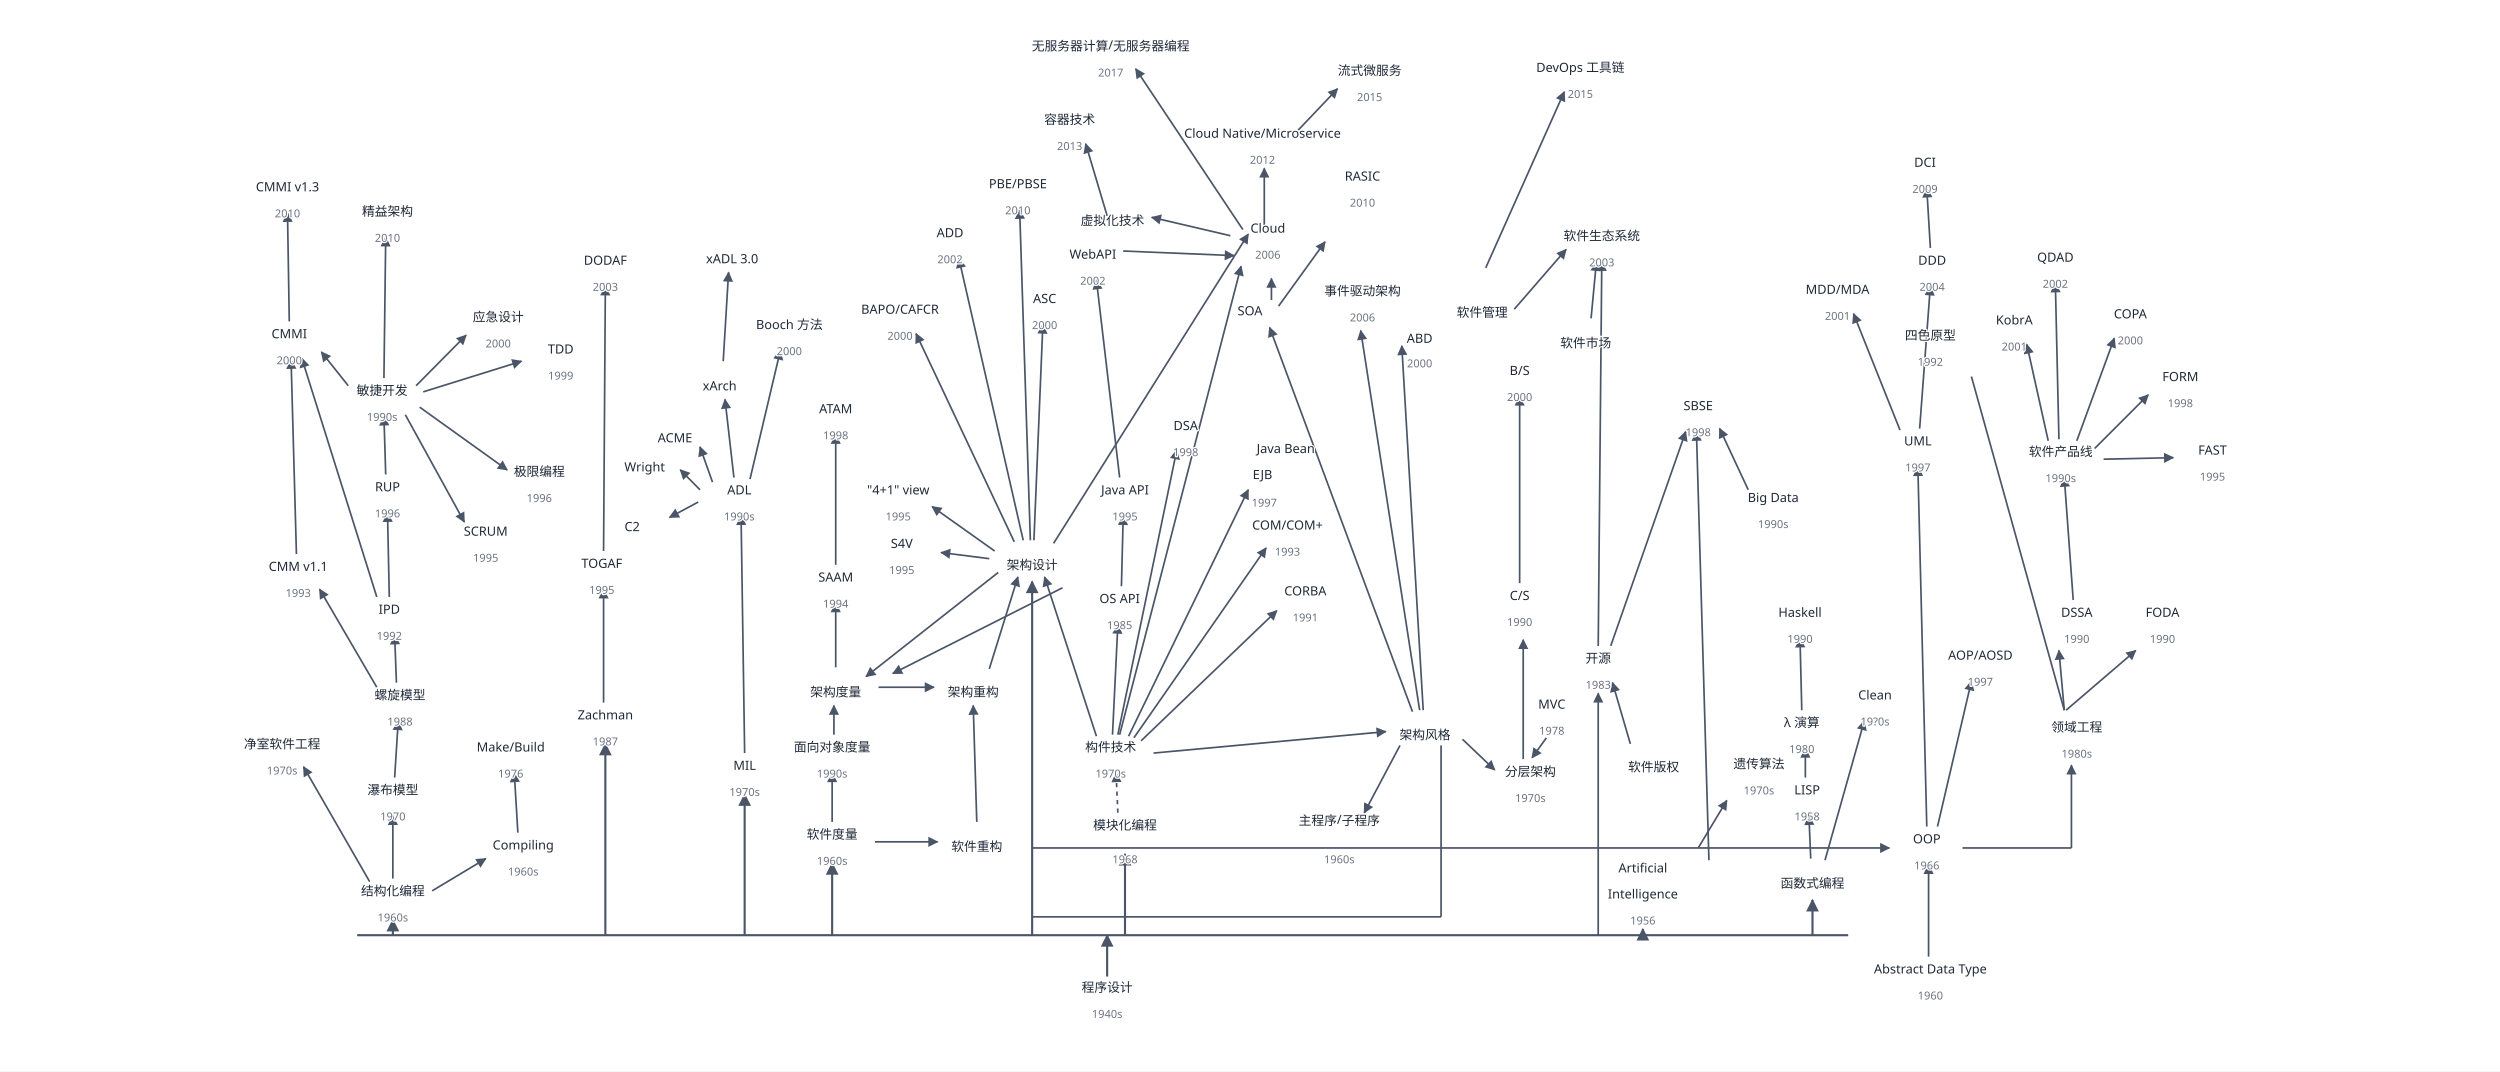
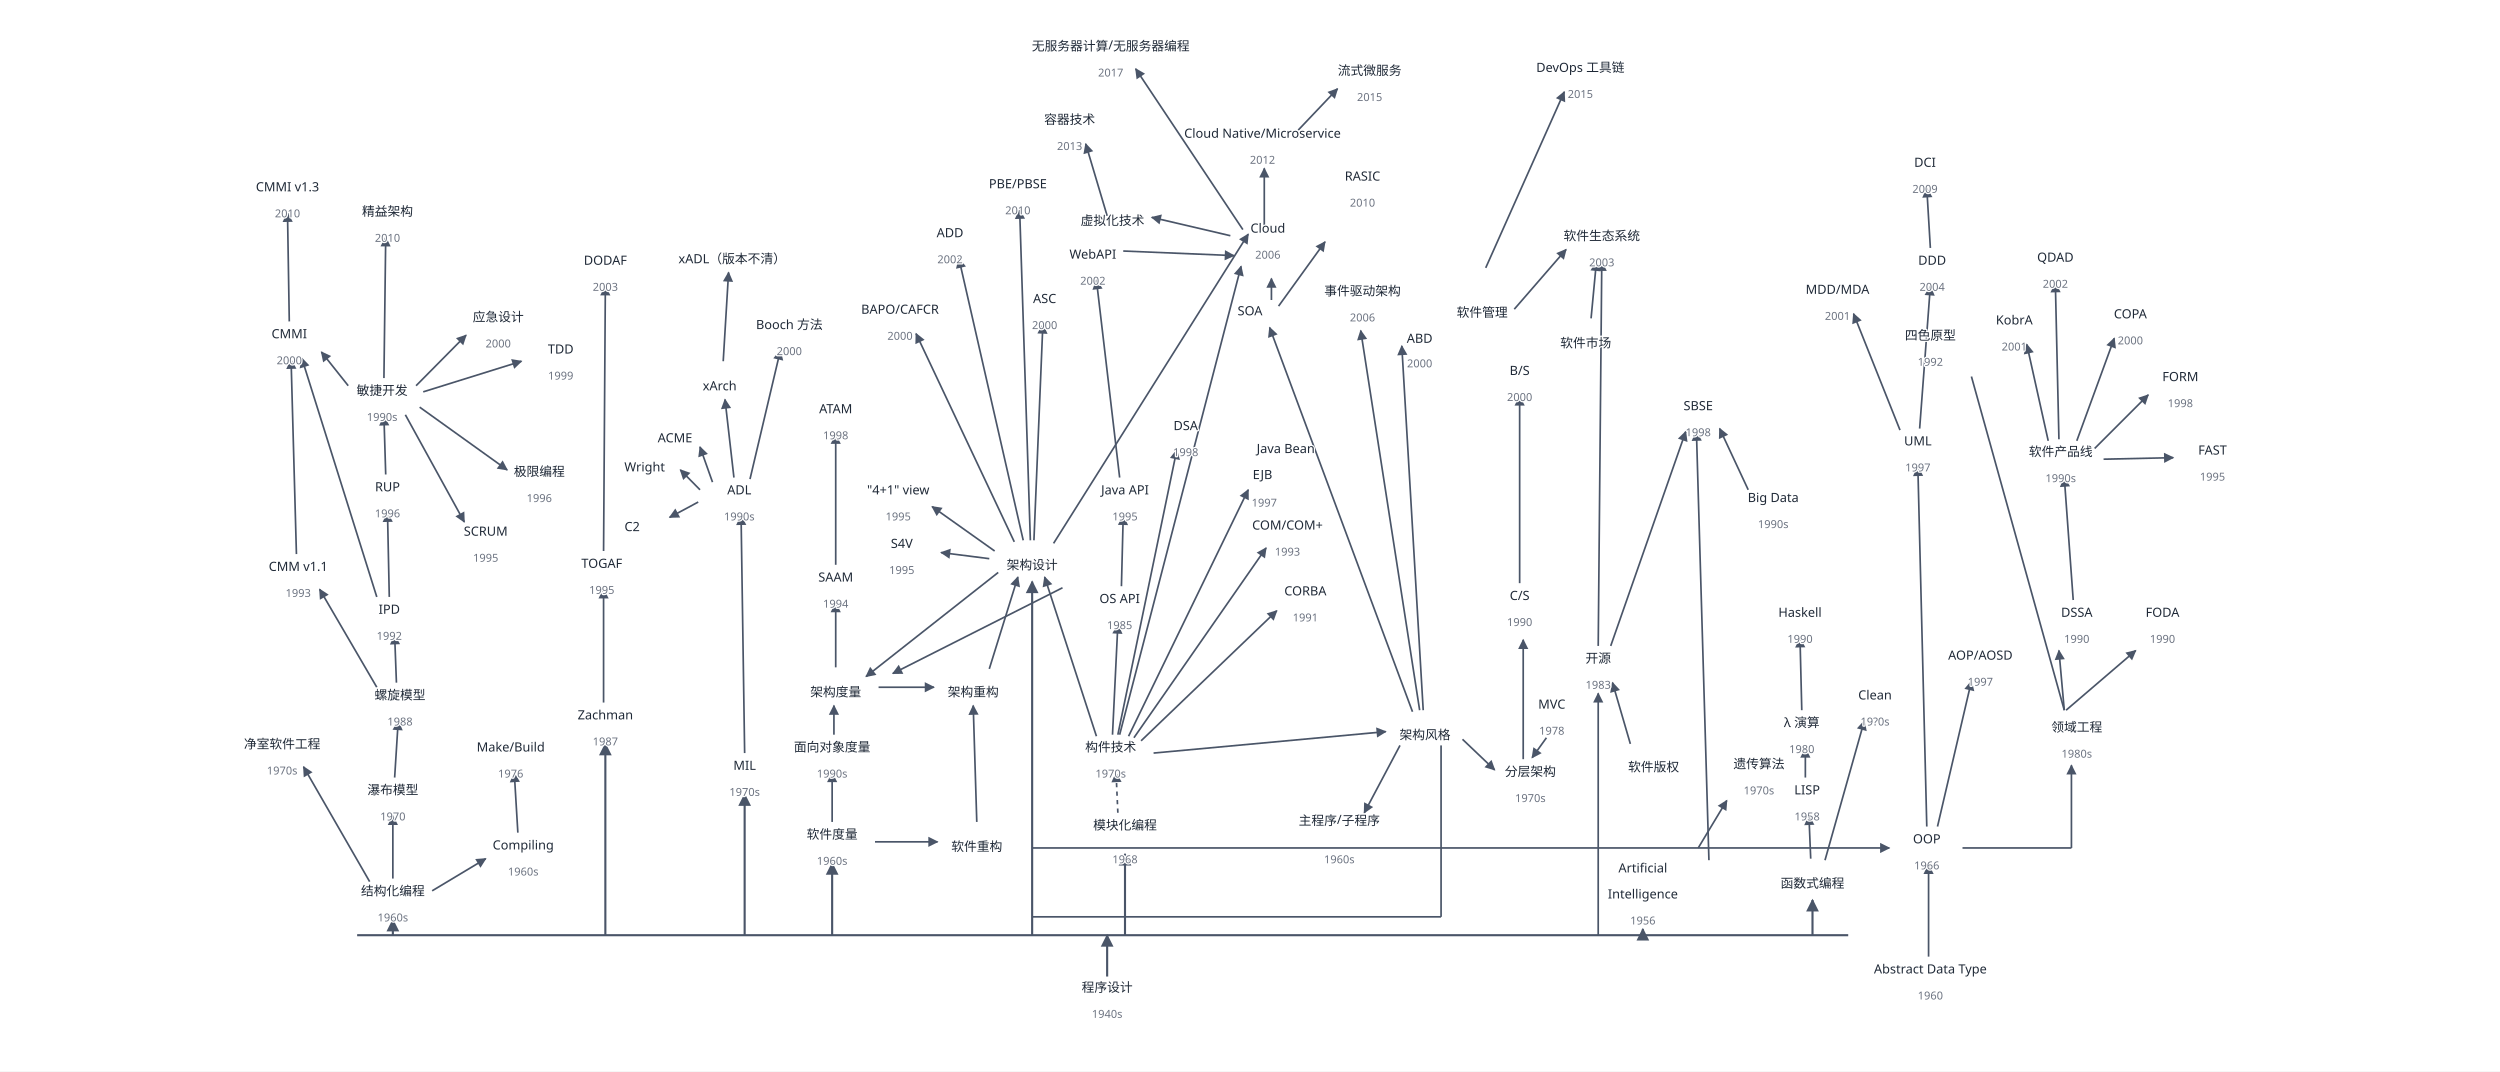
<svg xmlns="http://www.w3.org/2000/svg" width="2940" height="1260" viewBox="0 0 2940 1260" font-family="sans-serif">
  <rect width="2940" height="1260" fill="#ffffff" />
  <defs>
    <marker id="ah" viewBox="0 0 10 10" refX="9" refY="5" markerWidth="6" markerHeight="6" orient="auto">
      <path d="M 0 0 L 10 5 L 0 10 Z" fill="#4a5568" />
    </marker>
  </defs>
  <g stroke="#4a5568" stroke-width="2.5" fill="none">
    <line x1="1302" y1="1148.4" x2="1302" y2="1099.8" marker-end="url(#ah)" />
    <line x1="420" y1="1099.8" x2="2173.5" y2="1099.8" />
    <line x1="462" y1="1099.8" x2="462" y2="1081.8" marker-end="url(#ah)" />
    <line x1="711.9" y1="1099.8" x2="711.9" y2="874.8" marker-end="url(#ah)" />
    <line x1="875.7" y1="1099.8" x2="875.7" y2="934.2" marker-end="url(#ah)" />
    <line x1="978.6" y1="1099.8" x2="978.6" y2="1015.2" marker-end="url(#ah)" />
    <line x1="1323" y1="1099.8" x2="1323" y2="1004.4" marker-end="url(#ah)" />
    <line x1="1932" y1="1099.8" x2="1932" y2="1092.6" marker-end="url(#ah)" />
    <line x1="2131.5" y1="1099.8" x2="2131.5" y2="1058.4" marker-end="url(#ah)" />
    <line x1="1213.8" y1="1099.8" x2="1213.8" y2="684" marker-end="url(#ah)" />
  </g>
  <line x1="434.7" y1="1036.8" x2="357" y2="901.8" stroke="#4a5568" stroke-width="2" marker-end="url(#ah)" />
  <line x1="462" y1="1033.2" x2="462" y2="959.4" stroke="#4a5568" stroke-width="2" marker-end="url(#ah)" />
  <line x1="508.2" y1="1047.6" x2="571.2" y2="1009.8" stroke="#4a5568" stroke-width="2" marker-end="url(#ah)" />
  <line x1="464.1" y1="914.4" x2="468.3" y2="847.8" stroke="#4a5568" stroke-width="2" marker-end="url(#ah)" />
  <line x1="466.2" y1="802.8" x2="464.1" y2="747" stroke="#4a5568" stroke-width="2" marker-end="url(#ah)" />
  <line x1="443.1" y1="808.2" x2="375.9" y2="693" stroke="#4a5568" stroke-width="2" marker-end="url(#ah)" />
  <line x1="457.8" y1="702" x2="455.7" y2="603" stroke="#4a5568" stroke-width="2" marker-end="url(#ah)" />
  <line x1="443.1" y1="702" x2="354.9" y2="421.2" stroke="#4a5568" stroke-width="2" marker-end="url(#ah)" />
  <line x1="453.6" y1="558" x2="451.5" y2="489.6" stroke="#4a5568" stroke-width="2" marker-end="url(#ah)" />
  <line x1="348.6" y1="651.6" x2="342.3" y2="423" stroke="#4a5568" stroke-width="2" marker-end="url(#ah)" />
  <line x1="340.2" y1="378" x2="338.1" y2="250.2" stroke="#4a5568" stroke-width="2" marker-end="url(#ah)" />
  <line x1="476.7" y1="487.8" x2="546" y2="613.8" stroke="#4a5568" stroke-width="2" marker-end="url(#ah)" />
  <line x1="493.5" y1="478.8" x2="596.4" y2="552.6" stroke="#4a5568" stroke-width="2" marker-end="url(#ah)" />
  <line x1="497.7" y1="460.8" x2="613.2" y2="424.8" stroke="#4a5568" stroke-width="2" marker-end="url(#ah)" />
  <line x1="489.3" y1="453.6" x2="548.1" y2="394.2" stroke="#4a5568" stroke-width="2" marker-end="url(#ah)" />
  <line x1="409.5" y1="453.6" x2="378" y2="414" stroke="#4a5568" stroke-width="2" marker-end="url(#ah)" />
  <line x1="451.5" y1="444.6" x2="453.6" y2="279" stroke="#4a5568" stroke-width="2" marker-end="url(#ah)" />
  <line x1="609" y1="979.2" x2="604.8" y2="909" stroke="#4a5568" stroke-width="2" marker-end="url(#ah)" />
  <line x1="709.8" y1="826.2" x2="709.8" y2="693" stroke="#4a5568" stroke-width="2" marker-end="url(#ah)" />
  <line x1="709.8" y1="648" x2="711.9" y2="336.6" stroke="#4a5568" stroke-width="2" marker-end="url(#ah)" />
  <line x1="875.7" y1="885.6" x2="871.5" y2="606.6" stroke="#4a5568" stroke-width="2" marker-end="url(#ah)" />
  <line x1="823.2" y1="576" x2="800.1" y2="552.6" stroke="#4a5568" stroke-width="2" marker-end="url(#ah)" />
  <line x1="821.1" y1="590.4" x2="787.5" y2="608.4" stroke="#4a5568" stroke-width="2" marker-end="url(#ah)" />
  <line x1="837.9" y1="567" x2="823.2" y2="525.6" stroke="#4a5568" stroke-width="2" marker-end="url(#ah)" />
  <line x1="863.1" y1="561.6" x2="852.6" y2="469.8" stroke="#4a5568" stroke-width="2" marker-end="url(#ah)" />
  <line x1="882" y1="563.4" x2="917.7" y2="412.2" stroke="#4a5568" stroke-width="2" marker-end="url(#ah)" />
  <line x1="850.5" y1="424.8" x2="856.8" y2="320.4" stroke="#4a5568" stroke-width="2" marker-end="url(#ah)" />
  <line x1="1029" y1="990" x2="1102.5" y2="990" stroke="#4a5568" stroke-width="2" marker-end="url(#ah)" />
  <line x1="1148.7" y1="966.6" x2="1144.5" y2="829.8" stroke="#4a5568" stroke-width="2" marker-end="url(#ah)" />
  <line x1="1163.4" y1="786.6" x2="1197" y2="678.6" stroke="#4a5568" stroke-width="2" marker-end="url(#ah)" />
  <line x1="978.6" y1="966.6" x2="978.6" y2="909" stroke="#4a5568" stroke-width="2" marker-end="url(#ah)" />
  <line x1="980.7" y1="864" x2="980.7" y2="829.8" stroke="#4a5568" stroke-width="2" marker-end="url(#ah)" />
  <line x1="1033.2" y1="808.2" x2="1098.3" y2="808.2" stroke="#4a5568" stroke-width="2" marker-end="url(#ah)" />
  <line x1="1173.9" y1="673.2" x2="1018.5" y2="795.6" stroke="#4a5568" stroke-width="2" marker-end="url(#ah)" />
  <line x1="982.8" y1="784.8" x2="982.8" y2="709.2" stroke="#4a5568" stroke-width="2" marker-end="url(#ah)" />
  <line x1="982.8" y1="664.2" x2="982.8" y2="511.2" stroke="#4a5568" stroke-width="2" marker-end="url(#ah)" />
  <line x1="1192.8" y1="637.2" x2="1077.3" y2="392.4" stroke="#4a5568" stroke-width="2" marker-end="url(#ah)" />
  <line x1="1203.3" y1="635.4" x2="1127.7" y2="304.2" stroke="#4a5568" stroke-width="2" marker-end="url(#ah)" />
  <line x1="1211.7" y1="635.4" x2="1199.1" y2="246.6" stroke="#4a5568" stroke-width="2" marker-end="url(#ah)" />
  <line x1="1215.9" y1="635.4" x2="1226.4" y2="381.6" stroke="#4a5568" stroke-width="2" marker-end="url(#ah)" />
  <line x1="1163.4" y1="657" x2="1106.7" y2="649.8" stroke="#4a5568" stroke-width="2" marker-end="url(#ah)" />
  <line x1="1239" y1="639" x2="1467.9" y2="275.4" stroke="#4a5568" stroke-width="2" marker-end="url(#ah)" />
  <line x1="1169.7" y1="648" x2="1096.2" y2="595.8" stroke="#4a5568" stroke-width="2" marker-end="url(#ah)" />
  <line x1="1289.4" y1="865.8" x2="1228.5" y2="678.6" stroke="#4a5568" stroke-width="2" marker-end="url(#ah)" />
  <line x1="1249.5" y1="691.2" x2="1050" y2="792" stroke="#4a5568" stroke-width="2" marker-end="url(#ah)" />
  <line x1="1308.3" y1="864" x2="1314.6" y2="734.4" stroke="#4a5568" stroke-width="2" marker-end="url(#ah)" />
  <line x1="1314.6" y1="864" x2="1383.9" y2="529.2" stroke="#4a5568" stroke-width="2" marker-end="url(#ah)" />
  <line x1="1327.2" y1="865.8" x2="1467.9" y2="576" stroke="#4a5568" stroke-width="2" marker-end="url(#ah)" />
  <line x1="1333.5" y1="867.6" x2="1488.9" y2="644.4" stroke="#4a5568" stroke-width="2" marker-end="url(#ah)" />
  <line x1="1341.9" y1="871.2" x2="1501.5" y2="718.2" stroke="#4a5568" stroke-width="2" marker-end="url(#ah)" />
  <line x1="1316.7" y1="864" x2="1459.5" y2="313.2" stroke="#4a5568" stroke-width="2" marker-end="url(#ah)" />
  <line x1="1356.6" y1="885.6" x2="1629.6" y2="860.4" stroke="#4a5568" stroke-width="2" marker-end="url(#ah)" />
  <line x1="1314.6" y1="955.8" x2="1312.5" y2="909" stroke="#4a5568" stroke-width="2" stroke-dasharray="5 5" marker-end="url(#ah)" />
  <line x1="1318.8" y1="689.4" x2="1320.9" y2="606.6" stroke="#4a5568" stroke-width="2" marker-end="url(#ah)" />
  <line x1="1316.7" y1="561.6" x2="1289.4" y2="329.4" stroke="#4a5568" stroke-width="2" marker-end="url(#ah)" />
  <line x1="1646.4" y1="876.6" x2="1604.4" y2="955.8" stroke="#4a5568" stroke-width="2" marker-end="url(#ah)" />
  <line x1="1719.9" y1="869.4" x2="1757.7" y2="905.4" stroke="#4a5568" stroke-width="2" marker-end="url(#ah)" />
  <line x1="1661.1" y1="837" x2="1493.1" y2="385.2" stroke="#4a5568" stroke-width="2" marker-end="url(#ah)" />
  <line x1="1669.5" y1="835.2" x2="1600.2" y2="388.8" stroke="#4a5568" stroke-width="2" marker-end="url(#ah)" />
  <line x1="1673.7" y1="835.2" x2="1648.5" y2="406.8" stroke="#4a5568" stroke-width="2" marker-end="url(#ah)" />
  <line x1="1818.6" y1="867.6" x2="1801.8" y2="891" stroke="#4a5568" stroke-width="2" marker-end="url(#ah)" />
  <line x1="1791.3" y1="892.8" x2="1791.3" y2="752.4" stroke="#4a5568" stroke-width="2" marker-end="url(#ah)" />
  <line x1="1787.1" y1="685.8" x2="1787.1" y2="466.2" stroke="#4a5568" stroke-width="2" marker-end="url(#ah)" />
  <line x1="1747.2" y1="315" x2="1839.6" y2="108" stroke="#4a5568" stroke-width="2" marker-end="url(#ah)" />
  <line x1="1780.8" y1="363.6" x2="1841.7" y2="293.4" stroke="#4a5568" stroke-width="2" marker-end="url(#ah)" />
  <line x1="1871.1" y1="374.4" x2="1877.4" y2="307.8" stroke="#4a5568" stroke-width="2" marker-end="url(#ah)" />
  <line x1="1917.3" y1="874.8" x2="1896.3" y2="802.8" stroke="#4a5568" stroke-width="2" marker-end="url(#ah)" />
  <line x1="1879.5" y1="759.6" x2="1883.7" y2="307.8" stroke="#4a5568" stroke-width="2" marker-end="url(#ah)" />
  <line x1="1894.2" y1="759.6" x2="1982.4" y2="507.6" stroke="#4a5568" stroke-width="2" marker-end="url(#ah)" />
  <line x1="1446.9" y1="277.2" x2="1354.5" y2="255.6" stroke="#4a5568" stroke-width="2" marker-end="url(#ah)" />
  <line x1="1495.2" y1="352.8" x2="1495.2" y2="327.6" stroke="#4a5568" stroke-width="2" marker-end="url(#ah)" />
  <line x1="1503.6" y1="360" x2="1558.2" y2="284.4" stroke="#4a5568" stroke-width="2" marker-end="url(#ah)" />
  <line x1="1320.9" y1="295.2" x2="1451.1" y2="300.6" stroke="#4a5568" stroke-width="2" marker-end="url(#ah)" />
  <line x1="1486.8" y1="268.2" x2="1486.8" y2="198" stroke="#4a5568" stroke-width="2" marker-end="url(#ah)" />
  <line x1="1461.6" y1="270" x2="1335.6" y2="81" stroke="#4a5568" stroke-width="2" marker-end="url(#ah)" />
  <line x1="1302" y1="253.8" x2="1276.8" y2="169.2" stroke="#4a5568" stroke-width="2" marker-end="url(#ah)" />
  <line x1="1526.7" y1="153" x2="1572.9" y2="104.4" stroke="#4a5568" stroke-width="2" marker-end="url(#ah)" />
  <line x1="1997.1" y1="997.2" x2="2030.7" y2="941.4" stroke="#4a5568" stroke-width="2" marker-end="url(#ah)" />
  <line x1="2009.7" y1="1011.6" x2="1995" y2="507.6" stroke="#4a5568" stroke-width="2" marker-end="url(#ah)" />
  <line x1="2055.9" y1="576" x2="2022.3" y2="504" stroke="#4a5568" stroke-width="2" marker-end="url(#ah)" />
  <line x1="2129.4" y1="1009.8" x2="2127.3" y2="959.4" stroke="#4a5568" stroke-width="2" marker-end="url(#ah)" />
  <line x1="2146.2" y1="1011.6" x2="2192.4" y2="847.8" stroke="#4a5568" stroke-width="2" marker-end="url(#ah)" />
  <line x1="2123.1" y1="914.4" x2="2123.1" y2="880.2" stroke="#4a5568" stroke-width="2" marker-end="url(#ah)" />
  <line x1="2118.9" y1="835.2" x2="2116.8" y2="750.6" stroke="#4a5568" stroke-width="2" marker-end="url(#ah)" />
  <line x1="2268" y1="1125" x2="2268" y2="1017" stroke="#4a5568" stroke-width="2" marker-end="url(#ah)" />
  <line x1="2278.5" y1="972" x2="2318.4" y2="801" stroke="#4a5568" stroke-width="2" marker-end="url(#ah)" />
  <line x1="2265.9" y1="972" x2="2255.4" y2="549" stroke="#4a5568" stroke-width="2" marker-end="url(#ah)" />
  <line x1="2234.4" y1="505.8" x2="2179.8" y2="369" stroke="#4a5568" stroke-width="2" marker-end="url(#ah)" />
  <line x1="2257.5" y1="504" x2="2270.1" y2="336.6" stroke="#4a5568" stroke-width="2" marker-end="url(#ah)" />
  <line x1="2270.1" y1="291.6" x2="2265.9" y2="221.4" stroke="#4a5568" stroke-width="2" marker-end="url(#ah)" />
  <line x1="2427.6" y1="835.2" x2="2421.3" y2="765" stroke="#4a5568" stroke-width="2" marker-end="url(#ah)" />
  <line x1="2429.7" y1="835.2" x2="2511.6" y2="765" stroke="#4a5568" stroke-width="2" marker-end="url(#ah)" />
  <line x1="2318.4" y1="442.8" x2="2427.6" y2="835.2" stroke="#4a5568" stroke-width="2" />
  <line x1="2438.1" y1="705.6" x2="2427.6" y2="561.6" stroke="#4a5568" stroke-width="2" marker-end="url(#ah)" />
  <line x1="2408.7" y1="518.4" x2="2383.5" y2="405" stroke="#4a5568" stroke-width="2" marker-end="url(#ah)" />
  <line x1="2421.3" y1="516.6" x2="2417.1" y2="333" stroke="#4a5568" stroke-width="2" marker-end="url(#ah)" />
  <line x1="2442.3" y1="518.4" x2="2486.4" y2="397.8" stroke="#4a5568" stroke-width="2" marker-end="url(#ah)" />
  <line x1="2463.3" y1="527.4" x2="2526.3" y2="464.4" stroke="#4a5568" stroke-width="2" marker-end="url(#ah)" />
  <line x1="2473.8" y1="540" x2="2555.7" y2="538.2" stroke="#4a5568" stroke-width="2" marker-end="url(#ah)" />
  <line x1="1213.8" y1="1078.2" x2="1694.7" y2="1078.2" stroke="#4a5568" stroke-width="2" />
  <line x1="1694.7" y1="1078.2" x2="1694.7" y2="876.6" stroke="#4a5568" stroke-width="2" />
  <line x1="1213.8" y1="997.2" x2="2221.8" y2="997.2" stroke="#4a5568" stroke-width="2" marker-end="url(#ah)" />
  <line x1="2307.9" y1="997.2" x2="2436" y2="997.2" stroke="#4a5568" stroke-width="2" />
  <line x1="2436" y1="997.2" x2="2436" y2="900" stroke="#4a5568" stroke-width="2" marker-end="url(#ah)" />
  <line x1="1879.5" y1="1099.8" x2="1879.5" y2="815.4" stroke="#4a5568" stroke-width="2" marker-end="url(#ah)" />
  <text stroke="white" stroke-width="3" stroke-linejoin="round" paint-order="stroke fill" x="1306.2" y="59.4" text-anchor="middle" font-size="15" fill="#1f2937">无服务器计算/无服务器编程</text>
  <text stroke="white" stroke-width="3" stroke-linejoin="round" paint-order="stroke fill" x="1306.2" y="90" text-anchor="middle" font-size="13" fill="#6b7280">2017</text>
  <text stroke="white" stroke-width="3" stroke-linejoin="round" paint-order="stroke fill" x="1858.5" y="84.6" text-anchor="middle" font-size="15" fill="#1f2937">DevOps 工具链</text>
  <text stroke="white" stroke-width="3" stroke-linejoin="round" paint-order="stroke fill" x="1858.5" y="115.2" text-anchor="middle" font-size="13" fill="#6b7280">2015</text>
  <text stroke="white" stroke-width="3" stroke-linejoin="round" paint-order="stroke fill" x="1610.7" y="88.2" text-anchor="middle" font-size="15" fill="#1f2937">流式微服务</text>
  <text stroke="white" stroke-width="3" stroke-linejoin="round" paint-order="stroke fill" x="1610.7" y="118.8" text-anchor="middle" font-size="13" fill="#6b7280">2015</text>
  <text stroke="white" stroke-width="3" stroke-linejoin="round" paint-order="stroke fill" x="1257.9" y="145.8" text-anchor="middle" font-size="15" fill="#1f2937">容器技术</text>
  <text stroke="white" stroke-width="3" stroke-linejoin="round" paint-order="stroke fill" x="1257.9" y="176.4" text-anchor="middle" font-size="13" fill="#6b7280">2013</text>
  <text stroke="white" stroke-width="3" stroke-linejoin="round" paint-order="stroke fill" x="1484.7" y="162" text-anchor="middle" font-size="15" fill="#1f2937">Cloud Native/Microservice</text>
  <text stroke="white" stroke-width="3" stroke-linejoin="round" paint-order="stroke fill" x="1484.7" y="192.6" text-anchor="middle" font-size="13" fill="#6b7280">2012</text>
  <text stroke="white" stroke-width="3" stroke-linejoin="round" paint-order="stroke fill" x="2263.8" y="196.2" text-anchor="middle" font-size="15" fill="#1f2937">DCI</text>
  <text stroke="white" stroke-width="3" stroke-linejoin="round" paint-order="stroke fill" x="2263.8" y="226.8" text-anchor="middle" font-size="13" fill="#6b7280">2009</text>
  <text stroke="white" stroke-width="3" stroke-linejoin="round" paint-order="stroke fill" x="1602.3" y="212.4" text-anchor="middle" font-size="15" fill="#1f2937">RASIC</text>
  <text stroke="white" stroke-width="3" stroke-linejoin="round" paint-order="stroke fill" x="1602.3" y="243" text-anchor="middle" font-size="13" fill="#6b7280">2010</text>
  <text stroke="white" stroke-width="3" stroke-linejoin="round" paint-order="stroke fill" x="1197" y="221.4" text-anchor="middle" font-size="15" fill="#1f2937">PBE/PBSE</text>
  <text stroke="white" stroke-width="3" stroke-linejoin="round" paint-order="stroke fill" x="1197" y="252" text-anchor="middle" font-size="13" fill="#6b7280">2010</text>
  <text stroke="white" stroke-width="3" stroke-linejoin="round" paint-order="stroke fill" x="338.1" y="225" text-anchor="middle" font-size="15" fill="#1f2937">CMMI v1.3</text>
  <text stroke="white" stroke-width="3" stroke-linejoin="round" paint-order="stroke fill" x="338.1" y="255.6" text-anchor="middle" font-size="13" fill="#6b7280">2010</text>
  <text stroke="white" stroke-width="3" stroke-linejoin="round" paint-order="stroke fill" x="1308.3" y="264.6" text-anchor="middle" font-size="15" fill="#1f2937">虚拟化技术</text>
  <text stroke="white" stroke-width="3" stroke-linejoin="round" paint-order="stroke fill" x="455.7" y="253.8" text-anchor="middle" font-size="15" fill="#1f2937">精益架构</text>
  <text stroke="white" stroke-width="3" stroke-linejoin="round" paint-order="stroke fill" x="455.7" y="284.4" text-anchor="middle" font-size="13" fill="#6b7280">2010</text>
  <text stroke="white" stroke-width="3" stroke-linejoin="round" paint-order="stroke fill" x="1491" y="273.6" text-anchor="middle" font-size="15" fill="#1f2937">Cloud</text>
  <text stroke="white" stroke-width="3" stroke-linejoin="round" paint-order="stroke fill" x="1491" y="304.2" text-anchor="middle" font-size="13" fill="#6b7280">2006</text>
  <text stroke="white" stroke-width="3" stroke-linejoin="round" paint-order="stroke fill" x="1117.2" y="279" text-anchor="middle" font-size="15" fill="#1f2937">ADD</text>
  <text stroke="white" stroke-width="3" stroke-linejoin="round" paint-order="stroke fill" x="1117.2" y="309.6" text-anchor="middle" font-size="13" fill="#6b7280">2002</text>
  <text stroke="white" stroke-width="3" stroke-linejoin="round" paint-order="stroke fill" x="1883.7" y="282.6" text-anchor="middle" font-size="15" fill="#1f2937">软件生态系统</text>
  <text stroke="white" stroke-width="3" stroke-linejoin="round" paint-order="stroke fill" x="1883.7" y="313.2" text-anchor="middle" font-size="13" fill="#6b7280">2003</text>
  <text stroke="white" stroke-width="3" stroke-linejoin="round" paint-order="stroke fill" x="2417.1" y="307.8" text-anchor="middle" font-size="15" fill="#1f2937">QDAD</text>
  <text stroke="white" stroke-width="3" stroke-linejoin="round" paint-order="stroke fill" x="2417.1" y="338.4" text-anchor="middle" font-size="13" fill="#6b7280">2002</text>
  <text stroke="white" stroke-width="3" stroke-linejoin="round" paint-order="stroke fill" x="711.9" y="311.4" text-anchor="middle" font-size="15" fill="#1f2937">DODAF</text>
  <text stroke="white" stroke-width="3" stroke-linejoin="round" paint-order="stroke fill" x="711.9" y="342" text-anchor="middle" font-size="13" fill="#6b7280">2003</text>
  <text stroke="white" stroke-width="3" stroke-linejoin="round" paint-order="stroke fill" x="2272.2" y="311.4" text-anchor="middle" font-size="15" fill="#1f2937">DDD</text>
  <text stroke="white" stroke-width="3" stroke-linejoin="round" paint-order="stroke fill" x="2272.2" y="342" text-anchor="middle" font-size="13" fill="#6b7280">2004</text>
  <text stroke="white" stroke-width="3" stroke-linejoin="round" paint-order="stroke fill" x="1602.3" y="347.4" text-anchor="middle" font-size="15" fill="#1f2937">事件驱动架构</text>
  <text stroke="white" stroke-width="3" stroke-linejoin="round" paint-order="stroke fill" x="1602.3" y="378" text-anchor="middle" font-size="13" fill="#6b7280">2006</text>
  <text stroke="white" stroke-width="3" stroke-linejoin="round" paint-order="stroke fill" x="1743" y="372.6" text-anchor="middle" font-size="15" fill="#1f2937">软件管理</text>
  <text stroke="white" stroke-width="3" stroke-linejoin="round" paint-order="stroke fill" x="2160.9" y="345.6" text-anchor="middle" font-size="15" fill="#1f2937">MDD/MDA</text>
  <text stroke="white" stroke-width="3" stroke-linejoin="round" paint-order="stroke fill" x="2160.9" y="376.2" text-anchor="middle" font-size="13" fill="#6b7280">2001</text>
  <text stroke="white" stroke-width="3" stroke-linejoin="round" paint-order="stroke fill" x="1228.5" y="356.4" text-anchor="middle" font-size="15" fill="#1f2937">ASC</text>
  <text stroke="white" stroke-width="3" stroke-linejoin="round" paint-order="stroke fill" x="1228.5" y="387" text-anchor="middle" font-size="13" fill="#6b7280">2000</text>
  <text stroke="white" stroke-width="3" stroke-linejoin="round" paint-order="stroke fill" x="2505.3" y="374.4" text-anchor="middle" font-size="15" fill="#1f2937">COPA</text>
  <text stroke="white" stroke-width="3" stroke-linejoin="round" paint-order="stroke fill" x="2505.3" y="405" text-anchor="middle" font-size="13" fill="#6b7280">2000</text>
  <text stroke="white" stroke-width="3" stroke-linejoin="round" paint-order="stroke fill" x="585.9" y="378" text-anchor="middle" font-size="15" fill="#1f2937">应急设计</text>
  <text stroke="white" stroke-width="3" stroke-linejoin="round" paint-order="stroke fill" x="585.9" y="408.6" text-anchor="middle" font-size="13" fill="#6b7280">2000</text>
  <text stroke="white" stroke-width="3" stroke-linejoin="round" paint-order="stroke fill" x="2368.8" y="381.6" text-anchor="middle" font-size="15" fill="#1f2937">KobrA</text>
  <text stroke="white" stroke-width="3" stroke-linejoin="round" paint-order="stroke fill" x="2368.8" y="412.2" text-anchor="middle" font-size="13" fill="#6b7280">2001</text>
  <text stroke="white" stroke-width="3" stroke-linejoin="round" paint-order="stroke fill" x="1669.5" y="403.2" text-anchor="middle" font-size="15" fill="#1f2937">ABD</text>
  <text stroke="white" stroke-width="3" stroke-linejoin="round" paint-order="stroke fill" x="1669.5" y="432" text-anchor="middle" font-size="13" fill="#6b7280">2000</text>
  <text stroke="white" stroke-width="3" stroke-linejoin="round" paint-order="stroke fill" x="928.2" y="387" text-anchor="middle" font-size="15" fill="#1f2937">Booch 方法</text>
  <text stroke="white" stroke-width="3" stroke-linejoin="round" paint-order="stroke fill" x="928.2" y="417.6" text-anchor="middle" font-size="13" fill="#6b7280">2000</text>
  <text stroke="white" stroke-width="3" stroke-linejoin="round" paint-order="stroke fill" x="340.2" y="397.8" text-anchor="middle" font-size="15" fill="#1f2937">CMMI</text>
  <text stroke="white" stroke-width="3" stroke-linejoin="round" paint-order="stroke fill" x="340.2" y="428.4" text-anchor="middle" font-size="13" fill="#6b7280">2000</text>
  <text stroke="white" stroke-width="3" stroke-linejoin="round" paint-order="stroke fill" x="2270.1" y="399.6" text-anchor="middle" font-size="15" fill="#1f2937">四色原型</text>
  <text stroke="white" stroke-width="3" stroke-linejoin="round" paint-order="stroke fill" x="2270.1" y="430.2" text-anchor="middle" font-size="13" fill="#6b7280">1992</text>
  <text stroke="white" stroke-width="3" stroke-linejoin="round" paint-order="stroke fill" x="659.4" y="415.8" text-anchor="middle" font-size="15" fill="#1f2937">TDD</text>
  <text stroke="white" stroke-width="3" stroke-linejoin="round" paint-order="stroke fill" x="659.4" y="446.4" text-anchor="middle" font-size="13" fill="#6b7280">1999</text>
  <text stroke="white" stroke-width="3" stroke-linejoin="round" paint-order="stroke fill" x="1787.1" y="441" text-anchor="middle" font-size="15" fill="#1f2937">B/S</text>
  <text stroke="white" stroke-width="3" stroke-linejoin="round" paint-order="stroke fill" x="1787.1" y="471.6" text-anchor="middle" font-size="13" fill="#6b7280">2000</text>
  <text stroke="white" stroke-width="3" stroke-linejoin="round" paint-order="stroke fill" x="2564.1" y="448.2" text-anchor="middle" font-size="15" fill="#1f2937">FORM</text>
  <text stroke="white" stroke-width="3" stroke-linejoin="round" paint-order="stroke fill" x="2564.1" y="478.8" text-anchor="middle" font-size="13" fill="#6b7280">1998</text>
  <text stroke="white" stroke-width="3" stroke-linejoin="round" paint-order="stroke fill" x="449.4" y="464.4" text-anchor="middle" font-size="15" fill="#1f2937">敏捷开发</text>
  <text stroke="white" stroke-width="3" stroke-linejoin="round" paint-order="stroke fill" x="449.4" y="495" text-anchor="middle" font-size="13" fill="#6b7280">1990s</text>
  <text stroke="white" stroke-width="3" stroke-linejoin="round" paint-order="stroke fill" x="1997.1" y="482.4" text-anchor="middle" font-size="15" fill="#1f2937">SBSE</text>
  <text stroke="white" stroke-width="3" stroke-linejoin="round" paint-order="stroke fill" x="1997.1" y="513" text-anchor="middle" font-size="13" fill="#6b7280">1998</text>
  <text stroke="white" stroke-width="3" stroke-linejoin="round" paint-order="stroke fill" x="982.8" y="486" text-anchor="middle" font-size="15" fill="#1f2937">ATAM</text>
  <text stroke="white" stroke-width="3" stroke-linejoin="round" paint-order="stroke fill" x="982.8" y="516.6" text-anchor="middle" font-size="13" fill="#6b7280">1998</text>
  <text stroke="white" stroke-width="3" stroke-linejoin="round" paint-order="stroke fill" x="1394.4" y="505.8" text-anchor="middle" font-size="15" fill="#1f2937">DSA</text>
  <text stroke="white" stroke-width="3" stroke-linejoin="round" paint-order="stroke fill" x="1394.4" y="536.4" text-anchor="middle" font-size="13" fill="#6b7280">1998</text>
  <text stroke="white" stroke-width="3" stroke-linejoin="round" paint-order="stroke fill" x="793.8" y="520.2" text-anchor="middle" font-size="15" fill="#1f2937">ACME</text>
  <text stroke="white" stroke-width="3" stroke-linejoin="round" paint-order="stroke fill" x="2255.4" y="523.8" text-anchor="middle" font-size="15" fill="#1f2937">UML</text>
  <text stroke="white" stroke-width="3" stroke-linejoin="round" paint-order="stroke fill" x="2255.4" y="554.4" text-anchor="middle" font-size="13" fill="#6b7280">1997</text>
  <text stroke="white" stroke-width="3" stroke-linejoin="round" paint-order="stroke fill" x="2601.9" y="534.6" text-anchor="middle" font-size="15" fill="#1f2937">FAST</text>
  <text stroke="white" stroke-width="3" stroke-linejoin="round" paint-order="stroke fill" x="2601.9" y="565.2" text-anchor="middle" font-size="13" fill="#6b7280">1995</text>
  <text stroke="white" stroke-width="3" stroke-linejoin="round" paint-order="stroke fill" x="2423.4" y="536.4" text-anchor="middle" font-size="15" fill="#1f2937">软件产品线</text>
  <text stroke="white" stroke-width="3" stroke-linejoin="round" paint-order="stroke fill" x="2423.4" y="567" text-anchor="middle" font-size="13" fill="#6b7280">1990s</text>
  <text stroke="white" stroke-width="3" stroke-linejoin="round" paint-order="stroke fill" x="758.1" y="554.4" text-anchor="middle" font-size="15" fill="#1f2937">Wright</text>
  <text stroke="white" stroke-width="3" stroke-linejoin="round" paint-order="stroke fill" x="1512" y="532.8" text-anchor="middle" font-size="15" fill="#1f2937">Java Bean</text>
  <text stroke="white" stroke-width="3" stroke-linejoin="round" paint-order="stroke fill" x="1484.7" y="563.4" text-anchor="middle" font-size="15" fill="#1f2937">EJB</text>
  <text stroke="white" stroke-width="3" stroke-linejoin="round" paint-order="stroke fill" x="1486.8" y="595.8" text-anchor="middle" font-size="13" fill="#6b7280">1997</text>
  <text stroke="white" stroke-width="3" stroke-linejoin="round" paint-order="stroke fill" x="634.2" y="559.8" text-anchor="middle" font-size="15" fill="#1f2937">极限编程</text>
  <text stroke="white" stroke-width="3" stroke-linejoin="round" paint-order="stroke fill" x="634.2" y="590.4" text-anchor="middle" font-size="13" fill="#6b7280">1996</text>
  <text stroke="white" stroke-width="3" stroke-linejoin="round" paint-order="stroke fill" x="455.7" y="577.8" text-anchor="middle" font-size="15" fill="#1f2937">RUP</text>
  <text stroke="white" stroke-width="3" stroke-linejoin="round" paint-order="stroke fill" x="455.7" y="608.4" text-anchor="middle" font-size="13" fill="#6b7280">1996</text>
  <text stroke="white" stroke-width="3" stroke-linejoin="round" paint-order="stroke fill" x="1056.3" y="581.4" text-anchor="middle" font-size="15" fill="#1f2937">"4+1" view</text>
  <text stroke="white" stroke-width="3" stroke-linejoin="round" paint-order="stroke fill" x="1056.3" y="612" text-anchor="middle" font-size="13" fill="#6b7280">1995</text>
  <text stroke="white" stroke-width="3" stroke-linejoin="round" paint-order="stroke fill" x="869.4" y="581.4" text-anchor="middle" font-size="15" fill="#1f2937">ADL</text>
  <text stroke="white" stroke-width="3" stroke-linejoin="round" paint-order="stroke fill" x="869.4" y="612" text-anchor="middle" font-size="13" fill="#6b7280">1990s</text>
  <text stroke="white" stroke-width="3" stroke-linejoin="round" paint-order="stroke fill" x="1323" y="581.4" text-anchor="middle" font-size="15" fill="#1f2937">Java API</text>
  <text stroke="white" stroke-width="3" stroke-linejoin="round" paint-order="stroke fill" x="1323" y="612" text-anchor="middle" font-size="13" fill="#6b7280">1995</text>
  <text stroke="white" stroke-width="3" stroke-linejoin="round" paint-order="stroke fill" x="2085.3" y="590.4" text-anchor="middle" font-size="15" fill="#1f2937">Big Data</text>
  <text stroke="white" stroke-width="3" stroke-linejoin="round" paint-order="stroke fill" x="2085.3" y="621" text-anchor="middle" font-size="13" fill="#6b7280">1990s</text>
  <text stroke="white" stroke-width="3" stroke-linejoin="round" paint-order="stroke fill" x="743.4" y="624.6" text-anchor="middle" font-size="15" fill="#1f2937">C2</text>
  <text stroke="white" stroke-width="3" stroke-linejoin="round" paint-order="stroke fill" x="1514.1" y="622.8" text-anchor="middle" font-size="15" fill="#1f2937">COM/COM+</text>
  <text stroke="white" stroke-width="3" stroke-linejoin="round" paint-order="stroke fill" x="1514.1" y="653.4" text-anchor="middle" font-size="13" fill="#6b7280">1993</text>
  <text stroke="white" stroke-width="3" stroke-linejoin="round" paint-order="stroke fill" x="571.2" y="630" text-anchor="middle" font-size="15" fill="#1f2937">SCRUM</text>
  <text stroke="white" stroke-width="3" stroke-linejoin="round" paint-order="stroke fill" x="571.2" y="660.6" text-anchor="middle" font-size="13" fill="#6b7280">1995</text>
  <text stroke="white" stroke-width="3" stroke-linejoin="round" paint-order="stroke fill" x="1060.5" y="644.4" text-anchor="middle" font-size="15" fill="#1f2937">S4V</text>
  <text stroke="white" stroke-width="3" stroke-linejoin="round" paint-order="stroke fill" x="1060.5" y="675" text-anchor="middle" font-size="13" fill="#6b7280">1995</text>
  <text stroke="white" stroke-width="3" stroke-linejoin="round" paint-order="stroke fill" x="1213.8" y="669.6" text-anchor="middle" font-size="15" fill="#1f2937">架构设计</text>
  <text stroke="white" stroke-width="3" stroke-linejoin="round" paint-order="stroke fill" x="707.7" y="667.8" text-anchor="middle" font-size="15" fill="#1f2937">TOGAF</text>
  <text stroke="white" stroke-width="3" stroke-linejoin="round" paint-order="stroke fill" x="707.7" y="698.4" text-anchor="middle" font-size="13" fill="#6b7280">1995</text>
  <text stroke="white" stroke-width="3" stroke-linejoin="round" paint-order="stroke fill" x="350.7" y="671.4" text-anchor="middle" font-size="15" fill="#1f2937">CMM v1.1</text>
  <text stroke="white" stroke-width="3" stroke-linejoin="round" paint-order="stroke fill" x="350.7" y="702" text-anchor="middle" font-size="13" fill="#6b7280">1993</text>
  <text stroke="white" stroke-width="3" stroke-linejoin="round" paint-order="stroke fill" x="982.8" y="684" text-anchor="middle" font-size="15" fill="#1f2937">SAAM</text>
  <text stroke="white" stroke-width="3" stroke-linejoin="round" paint-order="stroke fill" x="982.8" y="714.6" text-anchor="middle" font-size="13" fill="#6b7280">1994</text>
  <text stroke="white" stroke-width="3" stroke-linejoin="round" paint-order="stroke fill" x="1535.1" y="700.2" text-anchor="middle" font-size="15" fill="#1f2937">CORBA</text>
  <text stroke="white" stroke-width="3" stroke-linejoin="round" paint-order="stroke fill" x="1535.1" y="730.8" text-anchor="middle" font-size="13" fill="#6b7280">1991</text>
  <text stroke="white" stroke-width="3" stroke-linejoin="round" paint-order="stroke fill" x="1787.1" y="705.6" text-anchor="middle" font-size="15" fill="#1f2937">C/S</text>
  <text stroke="white" stroke-width="3" stroke-linejoin="round" paint-order="stroke fill" x="1787.1" y="736.2" text-anchor="middle" font-size="13" fill="#6b7280">1990</text>
  <text stroke="white" stroke-width="3" stroke-linejoin="round" paint-order="stroke fill" x="1316.7" y="709.2" text-anchor="middle" font-size="15" fill="#1f2937">OS API</text>
  <text stroke="white" stroke-width="3" stroke-linejoin="round" paint-order="stroke fill" x="1316.7" y="739.8" text-anchor="middle" font-size="13" fill="#6b7280">1985</text>
  <text stroke="white" stroke-width="3" stroke-linejoin="round" paint-order="stroke fill" x="457.8" y="721.8" text-anchor="middle" font-size="15" fill="#1f2937">IPD</text>
  <text stroke="white" stroke-width="3" stroke-linejoin="round" paint-order="stroke fill" x="457.8" y="752.4" text-anchor="middle" font-size="13" fill="#6b7280">1992</text>
  <text stroke="white" stroke-width="3" stroke-linejoin="round" paint-order="stroke fill" x="2116.8" y="725.4" text-anchor="middle" font-size="15" fill="#1f2937">Haskell</text>
  <text stroke="white" stroke-width="3" stroke-linejoin="round" paint-order="stroke fill" x="2116.8" y="756" text-anchor="middle" font-size="13" fill="#6b7280">1990</text>
  <text stroke="white" stroke-width="3" stroke-linejoin="round" paint-order="stroke fill" x="2442.3" y="725.4" text-anchor="middle" font-size="15" fill="#1f2937">DSSA</text>
  <text stroke="white" stroke-width="3" stroke-linejoin="round" paint-order="stroke fill" x="2442.3" y="756" text-anchor="middle" font-size="13" fill="#6b7280">1990</text>
  <text stroke="white" stroke-width="3" stroke-linejoin="round" paint-order="stroke fill" x="2543.1" y="725.4" text-anchor="middle" font-size="15" fill="#1f2937">FODA</text>
  <text stroke="white" stroke-width="3" stroke-linejoin="round" paint-order="stroke fill" x="2543.1" y="756" text-anchor="middle" font-size="13" fill="#6b7280">1990</text>
  <text stroke="white" stroke-width="3" stroke-linejoin="round" paint-order="stroke fill" x="2328.9" y="775.8" text-anchor="middle" font-size="15" fill="#1f2937">AOP/AOSD</text>
  <text stroke="white" stroke-width="3" stroke-linejoin="round" paint-order="stroke fill" x="2328.9" y="806.4" text-anchor="middle" font-size="13" fill="#6b7280">1997</text>
  <text stroke="white" stroke-width="3" stroke-linejoin="round" paint-order="stroke fill" x="1879.5" y="779.4" text-anchor="middle" font-size="15" fill="#1f2937">开源</text>
  <text stroke="white" stroke-width="3" stroke-linejoin="round" paint-order="stroke fill" x="1879.5" y="810" text-anchor="middle" font-size="13" fill="#6b7280">1983</text>
  <text stroke="white" stroke-width="3" stroke-linejoin="round" paint-order="stroke fill" x="982.8" y="819" text-anchor="middle" font-size="15" fill="#1f2937">架构度量</text>
  <text stroke="white" stroke-width="3" stroke-linejoin="round" paint-order="stroke fill" x="1144.5" y="819" text-anchor="middle" font-size="15" fill="#1f2937">架构重构</text>
  <text stroke="white" stroke-width="3" stroke-linejoin="round" paint-order="stroke fill" x="470.4" y="822.6" text-anchor="middle" font-size="15" fill="#1f2937">螺旋模型</text>
  <text stroke="white" stroke-width="3" stroke-linejoin="round" paint-order="stroke fill" x="470.4" y="853.2" text-anchor="middle" font-size="13" fill="#6b7280">1988</text>
  <text stroke="white" stroke-width="3" stroke-linejoin="round" paint-order="stroke fill" x="2205" y="822.6" text-anchor="middle" font-size="15" fill="#1f2937">Clean</text>
  <text stroke="white" stroke-width="3" stroke-linejoin="round" paint-order="stroke fill" x="2205" y="853.2" text-anchor="middle" font-size="13" fill="#6b7280">19?0s</text>
  <text stroke="white" stroke-width="3" stroke-linejoin="round" paint-order="stroke fill" x="1824.9" y="833.4" text-anchor="middle" font-size="15" fill="#1f2937">MVC</text>
  <text stroke="white" stroke-width="3" stroke-linejoin="round" paint-order="stroke fill" x="1824.9" y="864" text-anchor="middle" font-size="13" fill="#6b7280">1978</text>
  <text stroke="white" stroke-width="3" stroke-linejoin="round" paint-order="stroke fill" x="711.9" y="846" text-anchor="middle" font-size="15" fill="#1f2937">Zachman</text>
  <text stroke="white" stroke-width="3" stroke-linejoin="round" paint-order="stroke fill" x="711.9" y="876.6" text-anchor="middle" font-size="13" fill="#6b7280">1987</text>
  <text stroke="white" stroke-width="3" stroke-linejoin="round" paint-order="stroke fill" x="2118.9" y="855" text-anchor="middle" font-size="15" fill="#1f2937">λ 演算</text>
  <text stroke="white" stroke-width="3" stroke-linejoin="round" paint-order="stroke fill" x="2118.9" y="885.6" text-anchor="middle" font-size="13" fill="#6b7280">1980</text>
  <text stroke="white" stroke-width="3" stroke-linejoin="round" paint-order="stroke fill" x="1675.8" y="869.4" text-anchor="middle" font-size="15" fill="#1f2937">架构风格</text>
  <text stroke="white" stroke-width="3" stroke-linejoin="round" paint-order="stroke fill" x="331.8" y="880.2" text-anchor="middle" font-size="15" fill="#1f2937">净室软件工程</text>
  <text stroke="white" stroke-width="3" stroke-linejoin="round" paint-order="stroke fill" x="331.8" y="910.8" text-anchor="middle" font-size="13" fill="#6b7280">1970s</text>
  <text stroke="white" stroke-width="3" stroke-linejoin="round" paint-order="stroke fill" x="978.6" y="883.8" text-anchor="middle" font-size="15" fill="#1f2937">面向对象度量</text>
  <text stroke="white" stroke-width="3" stroke-linejoin="round" paint-order="stroke fill" x="978.6" y="914.4" text-anchor="middle" font-size="13" fill="#6b7280">1990s</text>
  <text stroke="white" stroke-width="3" stroke-linejoin="round" paint-order="stroke fill" x="600.6" y="883.8" text-anchor="middle" font-size="15" fill="#1f2937">Make/Build</text>
  <text stroke="white" stroke-width="3" stroke-linejoin="round" paint-order="stroke fill" x="600.6" y="914.4" text-anchor="middle" font-size="13" fill="#6b7280">1976</text>
  <text stroke="white" stroke-width="3" stroke-linejoin="round" paint-order="stroke fill" x="1306.2" y="883.8" text-anchor="middle" font-size="15" fill="#1f2937">构件技术</text>
  <text stroke="white" stroke-width="3" stroke-linejoin="round" paint-order="stroke fill" x="1306.2" y="914.4" text-anchor="middle" font-size="13" fill="#6b7280">1970s</text>
  <text stroke="white" stroke-width="3" stroke-linejoin="round" paint-order="stroke fill" x="1944.6" y="907.2" text-anchor="middle" font-size="15" fill="#1f2937">软件版权</text>
  <text stroke="white" stroke-width="3" stroke-linejoin="round" paint-order="stroke fill" x="2068.5" y="903.6" text-anchor="middle" font-size="15" fill="#1f2937">遗传算法</text>
  <text stroke="white" stroke-width="3" stroke-linejoin="round" paint-order="stroke fill" x="2068.5" y="934.2" text-anchor="middle" font-size="13" fill="#6b7280">1970s</text>
  <text stroke="white" stroke-width="3" stroke-linejoin="round" paint-order="stroke fill" x="875.7" y="905.4" text-anchor="middle" font-size="15" fill="#1f2937">MIL</text>
  <text stroke="white" stroke-width="3" stroke-linejoin="round" paint-order="stroke fill" x="875.7" y="936" text-anchor="middle" font-size="13" fill="#6b7280">1970s</text>
  <text stroke="white" stroke-width="3" stroke-linejoin="round" paint-order="stroke fill" x="462" y="934.2" text-anchor="middle" font-size="15" fill="#1f2937">瀑布模型</text>
  <text stroke="white" stroke-width="3" stroke-linejoin="round" paint-order="stroke fill" x="462" y="964.8" text-anchor="middle" font-size="13" fill="#6b7280">1970</text>
  <text stroke="white" stroke-width="3" stroke-linejoin="round" paint-order="stroke fill" x="2125.2" y="934.2" text-anchor="middle" font-size="15" fill="#1f2937">LISP</text>
  <text stroke="white" stroke-width="3" stroke-linejoin="round" paint-order="stroke fill" x="2125.2" y="964.8" text-anchor="middle" font-size="13" fill="#6b7280">1958</text>
  <text stroke="white" stroke-width="3" stroke-linejoin="round" paint-order="stroke fill" x="1575" y="970.2" text-anchor="middle" font-size="15" fill="#1f2937">主程序/子程序</text>
  <text stroke="white" stroke-width="3" stroke-linejoin="round" paint-order="stroke fill" x="1575" y="1015.2" text-anchor="middle" font-size="13" fill="#6b7280">1960s</text>
  <text stroke="white" stroke-width="3" stroke-linejoin="round" paint-order="stroke fill" x="1323" y="975.6" text-anchor="middle" font-size="15" fill="#1f2937">模块化编程</text>
  <text stroke="white" stroke-width="3" stroke-linejoin="round" paint-order="stroke fill" x="1323" y="1015.2" text-anchor="middle" font-size="13" fill="#6b7280">1968</text>
  <text stroke="white" stroke-width="3" stroke-linejoin="round" paint-order="stroke fill" x="978.6" y="986.4" text-anchor="middle" font-size="15" fill="#1f2937">软件度量</text>
  <text stroke="white" stroke-width="3" stroke-linejoin="round" paint-order="stroke fill" x="978.6" y="1017" text-anchor="middle" font-size="13" fill="#6b7280">1960s</text>
  <text stroke="white" stroke-width="3" stroke-linejoin="round" paint-order="stroke fill" x="1148.7" y="1000.8" text-anchor="middle" font-size="15" fill="#1f2937">软件重构</text>
  <text stroke="white" stroke-width="3" stroke-linejoin="round" paint-order="stroke fill" x="2265.9" y="991.8" text-anchor="middle" font-size="15" fill="#1f2937">OOP</text>
  <text stroke="white" stroke-width="3" stroke-linejoin="round" paint-order="stroke fill" x="2265.9" y="1022.4" text-anchor="middle" font-size="13" fill="#6b7280">1966</text>
  <text stroke="white" stroke-width="3" stroke-linejoin="round" paint-order="stroke fill" x="615.3" y="999" text-anchor="middle" font-size="15" fill="#1f2937">Compiling</text>
  <text stroke="white" stroke-width="3" stroke-linejoin="round" paint-order="stroke fill" x="615.3" y="1029.6" text-anchor="middle" font-size="13" fill="#6b7280">1960s</text>
  <text stroke="white" stroke-width="3" stroke-linejoin="round" paint-order="stroke fill" x="2131.5" y="1044" text-anchor="middle" font-size="15" fill="#1f2937">函数式编程</text>
  <text stroke="white" stroke-width="3" stroke-linejoin="round" paint-order="stroke fill" x="1932" y="1026" text-anchor="middle" font-size="15" fill="#1f2937">Artificial</text>
  <text stroke="white" stroke-width="3" stroke-linejoin="round" paint-order="stroke fill" x="1932" y="1056.6" text-anchor="middle" font-size="15" fill="#1f2937">Intelligence</text>
  <text stroke="white" stroke-width="3" stroke-linejoin="round" paint-order="stroke fill" x="1932" y="1087.2" text-anchor="middle" font-size="13" fill="#6b7280">1956</text>
  <text stroke="white" stroke-width="3" stroke-linejoin="round" paint-order="stroke fill" x="462" y="1053" text-anchor="middle" font-size="15" fill="#1f2937">结构化编程</text>
  <text stroke="white" stroke-width="3" stroke-linejoin="round" paint-order="stroke fill" x="462" y="1083.6" text-anchor="middle" font-size="13" fill="#6b7280">1960s</text>
  <text stroke="white" stroke-width="3" stroke-linejoin="round" paint-order="stroke fill" x="2270.1" y="1144.8" text-anchor="middle" font-size="15" fill="#1f2937">Abstract Data Type</text>
  <text stroke="white" stroke-width="3" stroke-linejoin="round" paint-order="stroke fill" x="2270.1" y="1175.4" text-anchor="middle" font-size="13" fill="#6b7280">1960</text>
  <text stroke="white" stroke-width="3" stroke-linejoin="round" paint-order="stroke fill" x="1302" y="1166.4" text-anchor="middle" font-size="15" fill="#1f2937">程序设计</text>
  <text stroke="white" stroke-width="3" stroke-linejoin="round" paint-order="stroke fill" x="1302" y="1197" text-anchor="middle" font-size="13" fill="#6b7280">1940s</text>
  <text stroke="white" stroke-width="3" stroke-linejoin="round" paint-order="stroke fill" x="1470" y="370.8" text-anchor="middle" font-size="15" fill="#1f2937">SOA</text>
  <text stroke="white" stroke-width="3" stroke-linejoin="round" paint-order="stroke fill" x="1058.4" y="369" text-anchor="middle" font-size="15" fill="#1f2937">BAPO/CAFCR</text>
  <text stroke="white" stroke-width="3" stroke-linejoin="round" paint-order="stroke fill" x="1058.4" y="399.6" text-anchor="middle" font-size="13" fill="#6b7280">2000</text>
  <text stroke="white" stroke-width="3" stroke-linejoin="round" paint-order="stroke fill" x="846.3" y="459" text-anchor="middle" font-size="15" fill="#1f2937">xArch</text>
-   <text stroke="white" stroke-width="3" stroke-linejoin="round" paint-order="stroke fill" x="861" y="309.6" text-anchor="middle" font-size="15" fill="#1f2937">xADL 3.0</text>
+   <text stroke="white" stroke-width="3" stroke-linejoin="round" paint-order="stroke fill" x="861" y="309.6" text-anchor="middle" font-size="15" fill="#1f2937">xADL（版本不清）</text>
  <text stroke="white" stroke-width="3" stroke-linejoin="round" paint-order="stroke fill" x="1285.2" y="304.2" text-anchor="middle" font-size="15" fill="#1f2937">WebAPI</text>
  <text stroke="white" stroke-width="3" stroke-linejoin="round" paint-order="stroke fill" x="1285.2" y="334.8" text-anchor="middle" font-size="13" fill="#6b7280">2002</text>
  <text stroke="white" stroke-width="3" stroke-linejoin="round" paint-order="stroke fill" x="1799.7" y="912.6" text-anchor="middle" font-size="15" fill="#1f2937">分层架构</text>
  <text stroke="white" stroke-width="3" stroke-linejoin="round" paint-order="stroke fill" x="1799.7" y="943.2" text-anchor="middle" font-size="13" fill="#6b7280">1970s</text>
  <text stroke="white" stroke-width="3" stroke-linejoin="round" paint-order="stroke fill" x="2442.3" y="860.4" text-anchor="middle" font-size="15" fill="#1f2937">领域工程</text>
  <text stroke="white" stroke-width="3" stroke-linejoin="round" paint-order="stroke fill" x="2442.3" y="891" text-anchor="middle" font-size="13" fill="#6b7280">1980s</text>
  <text stroke="white" stroke-width="3" stroke-linejoin="round" paint-order="stroke fill" x="1864.8" y="408.6" text-anchor="middle" font-size="15" fill="#1f2937">软件市场</text>
</svg>
